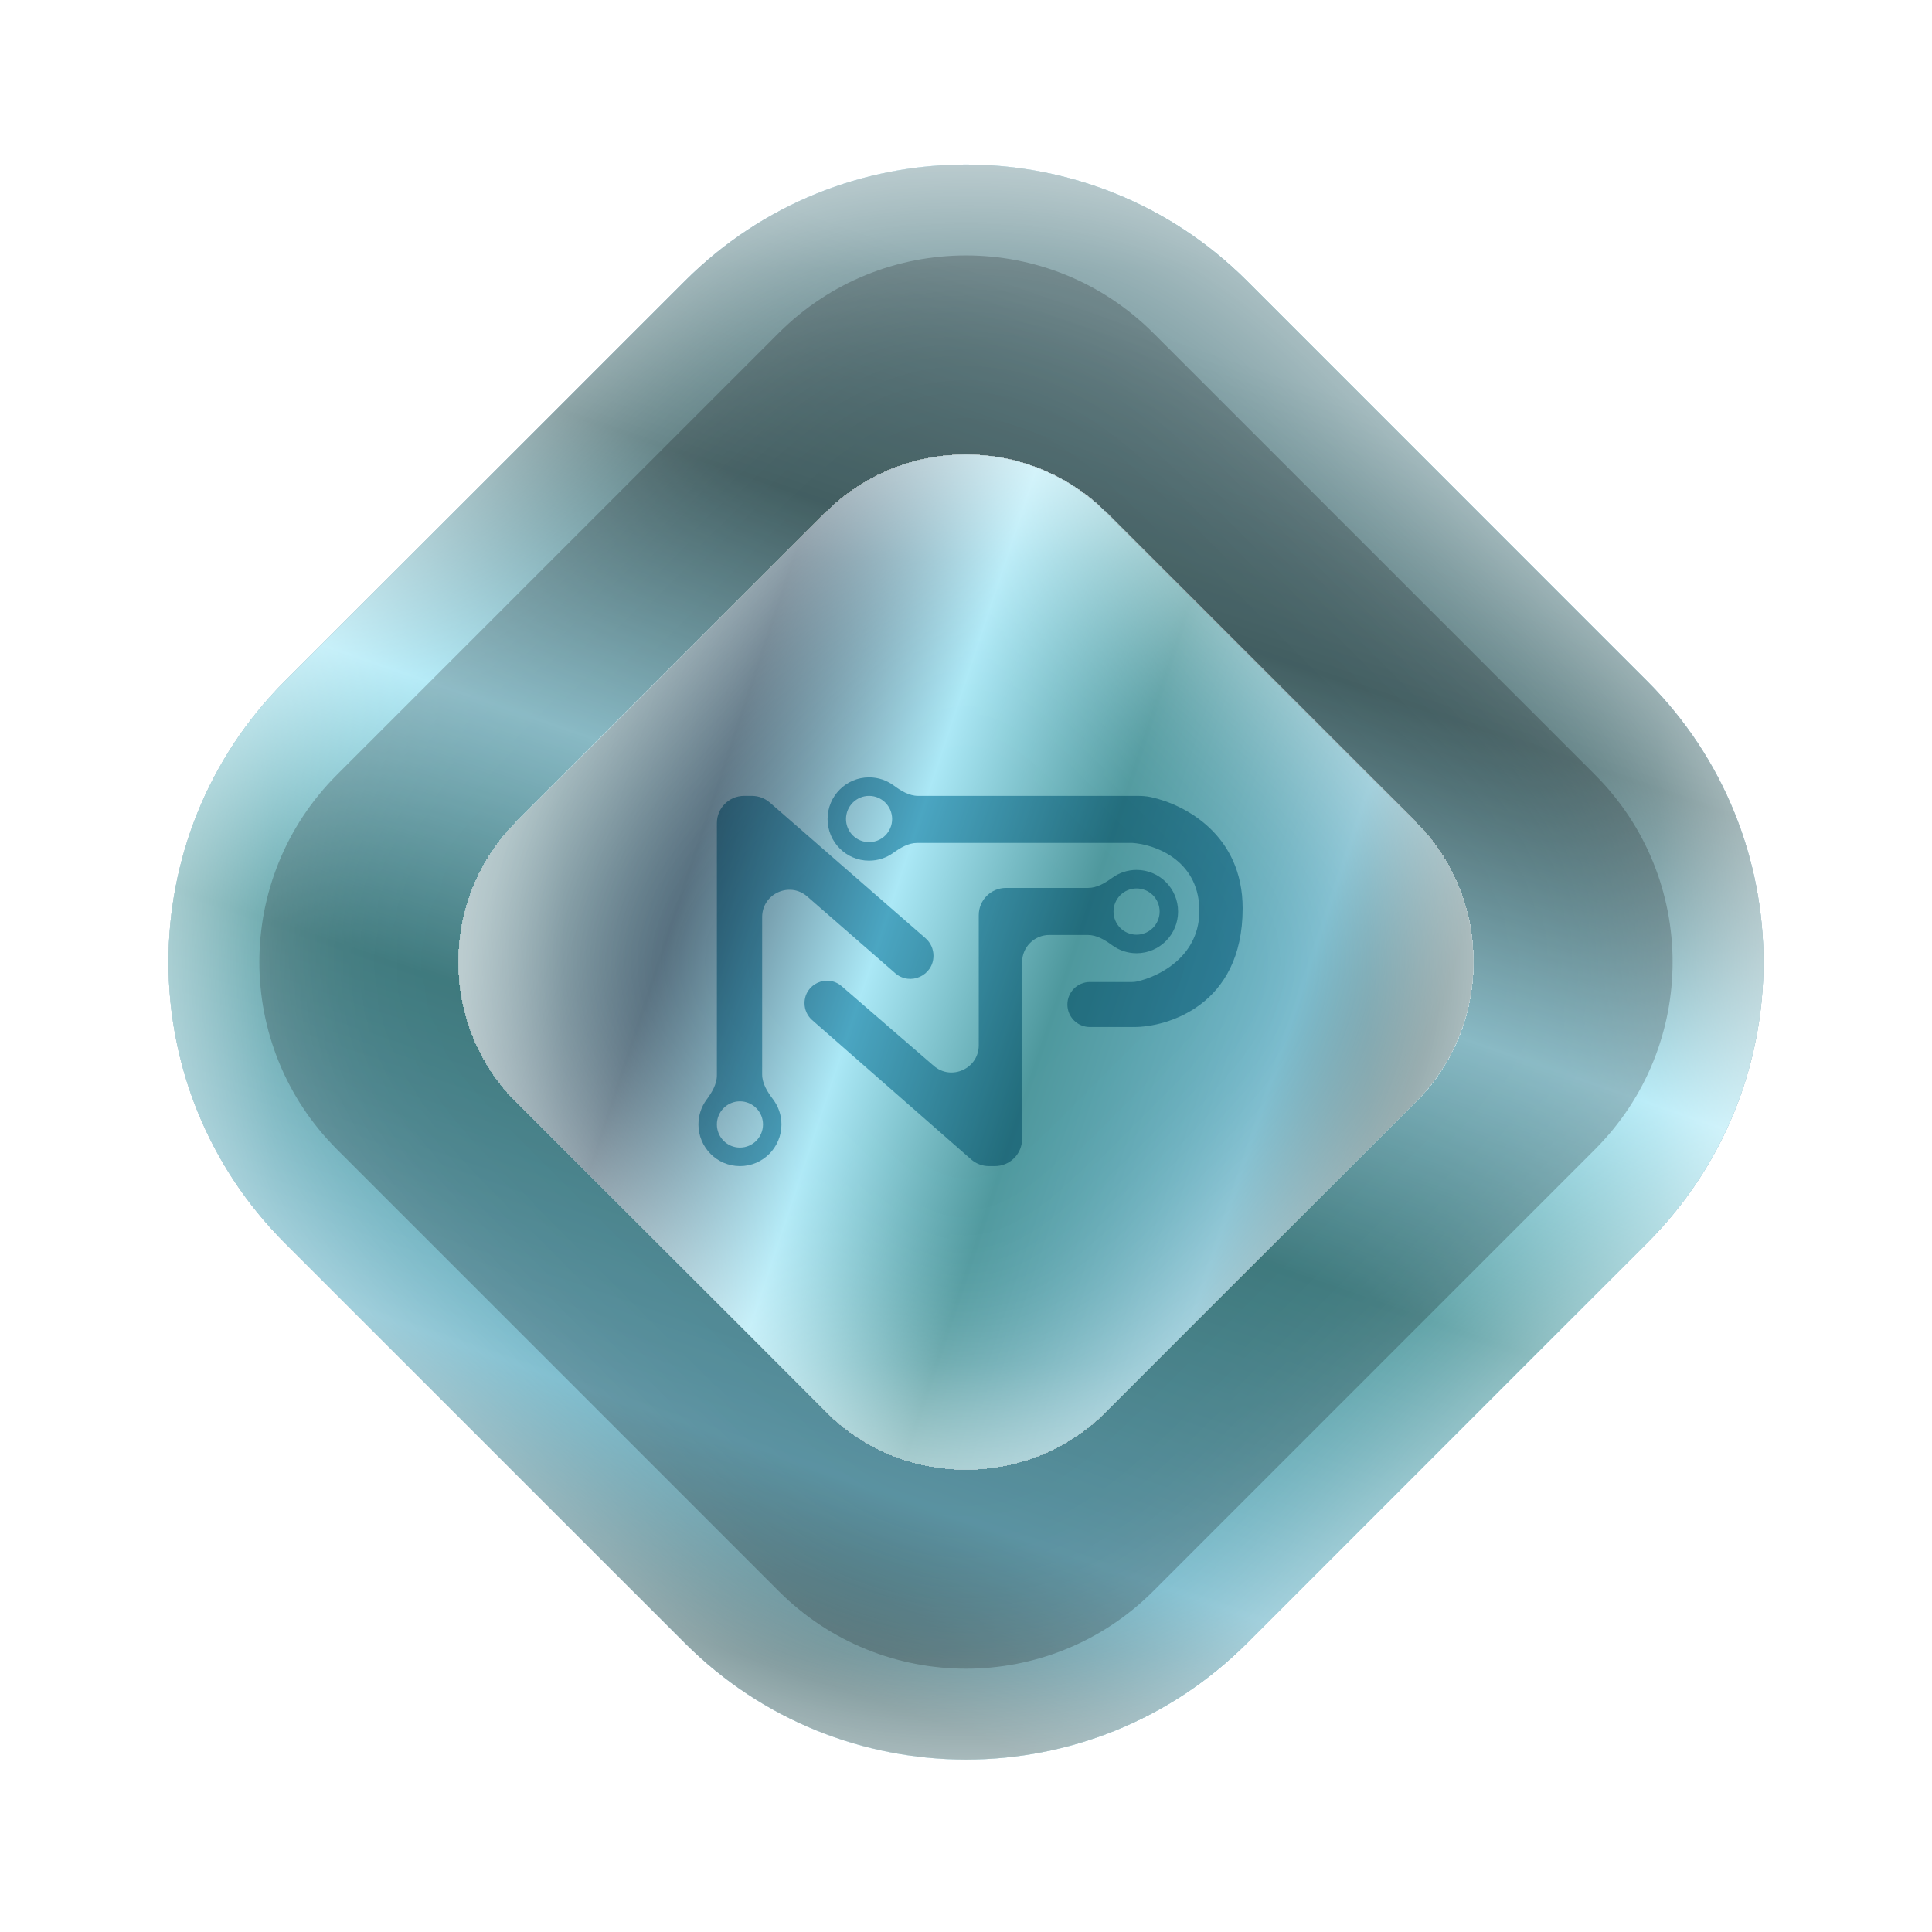
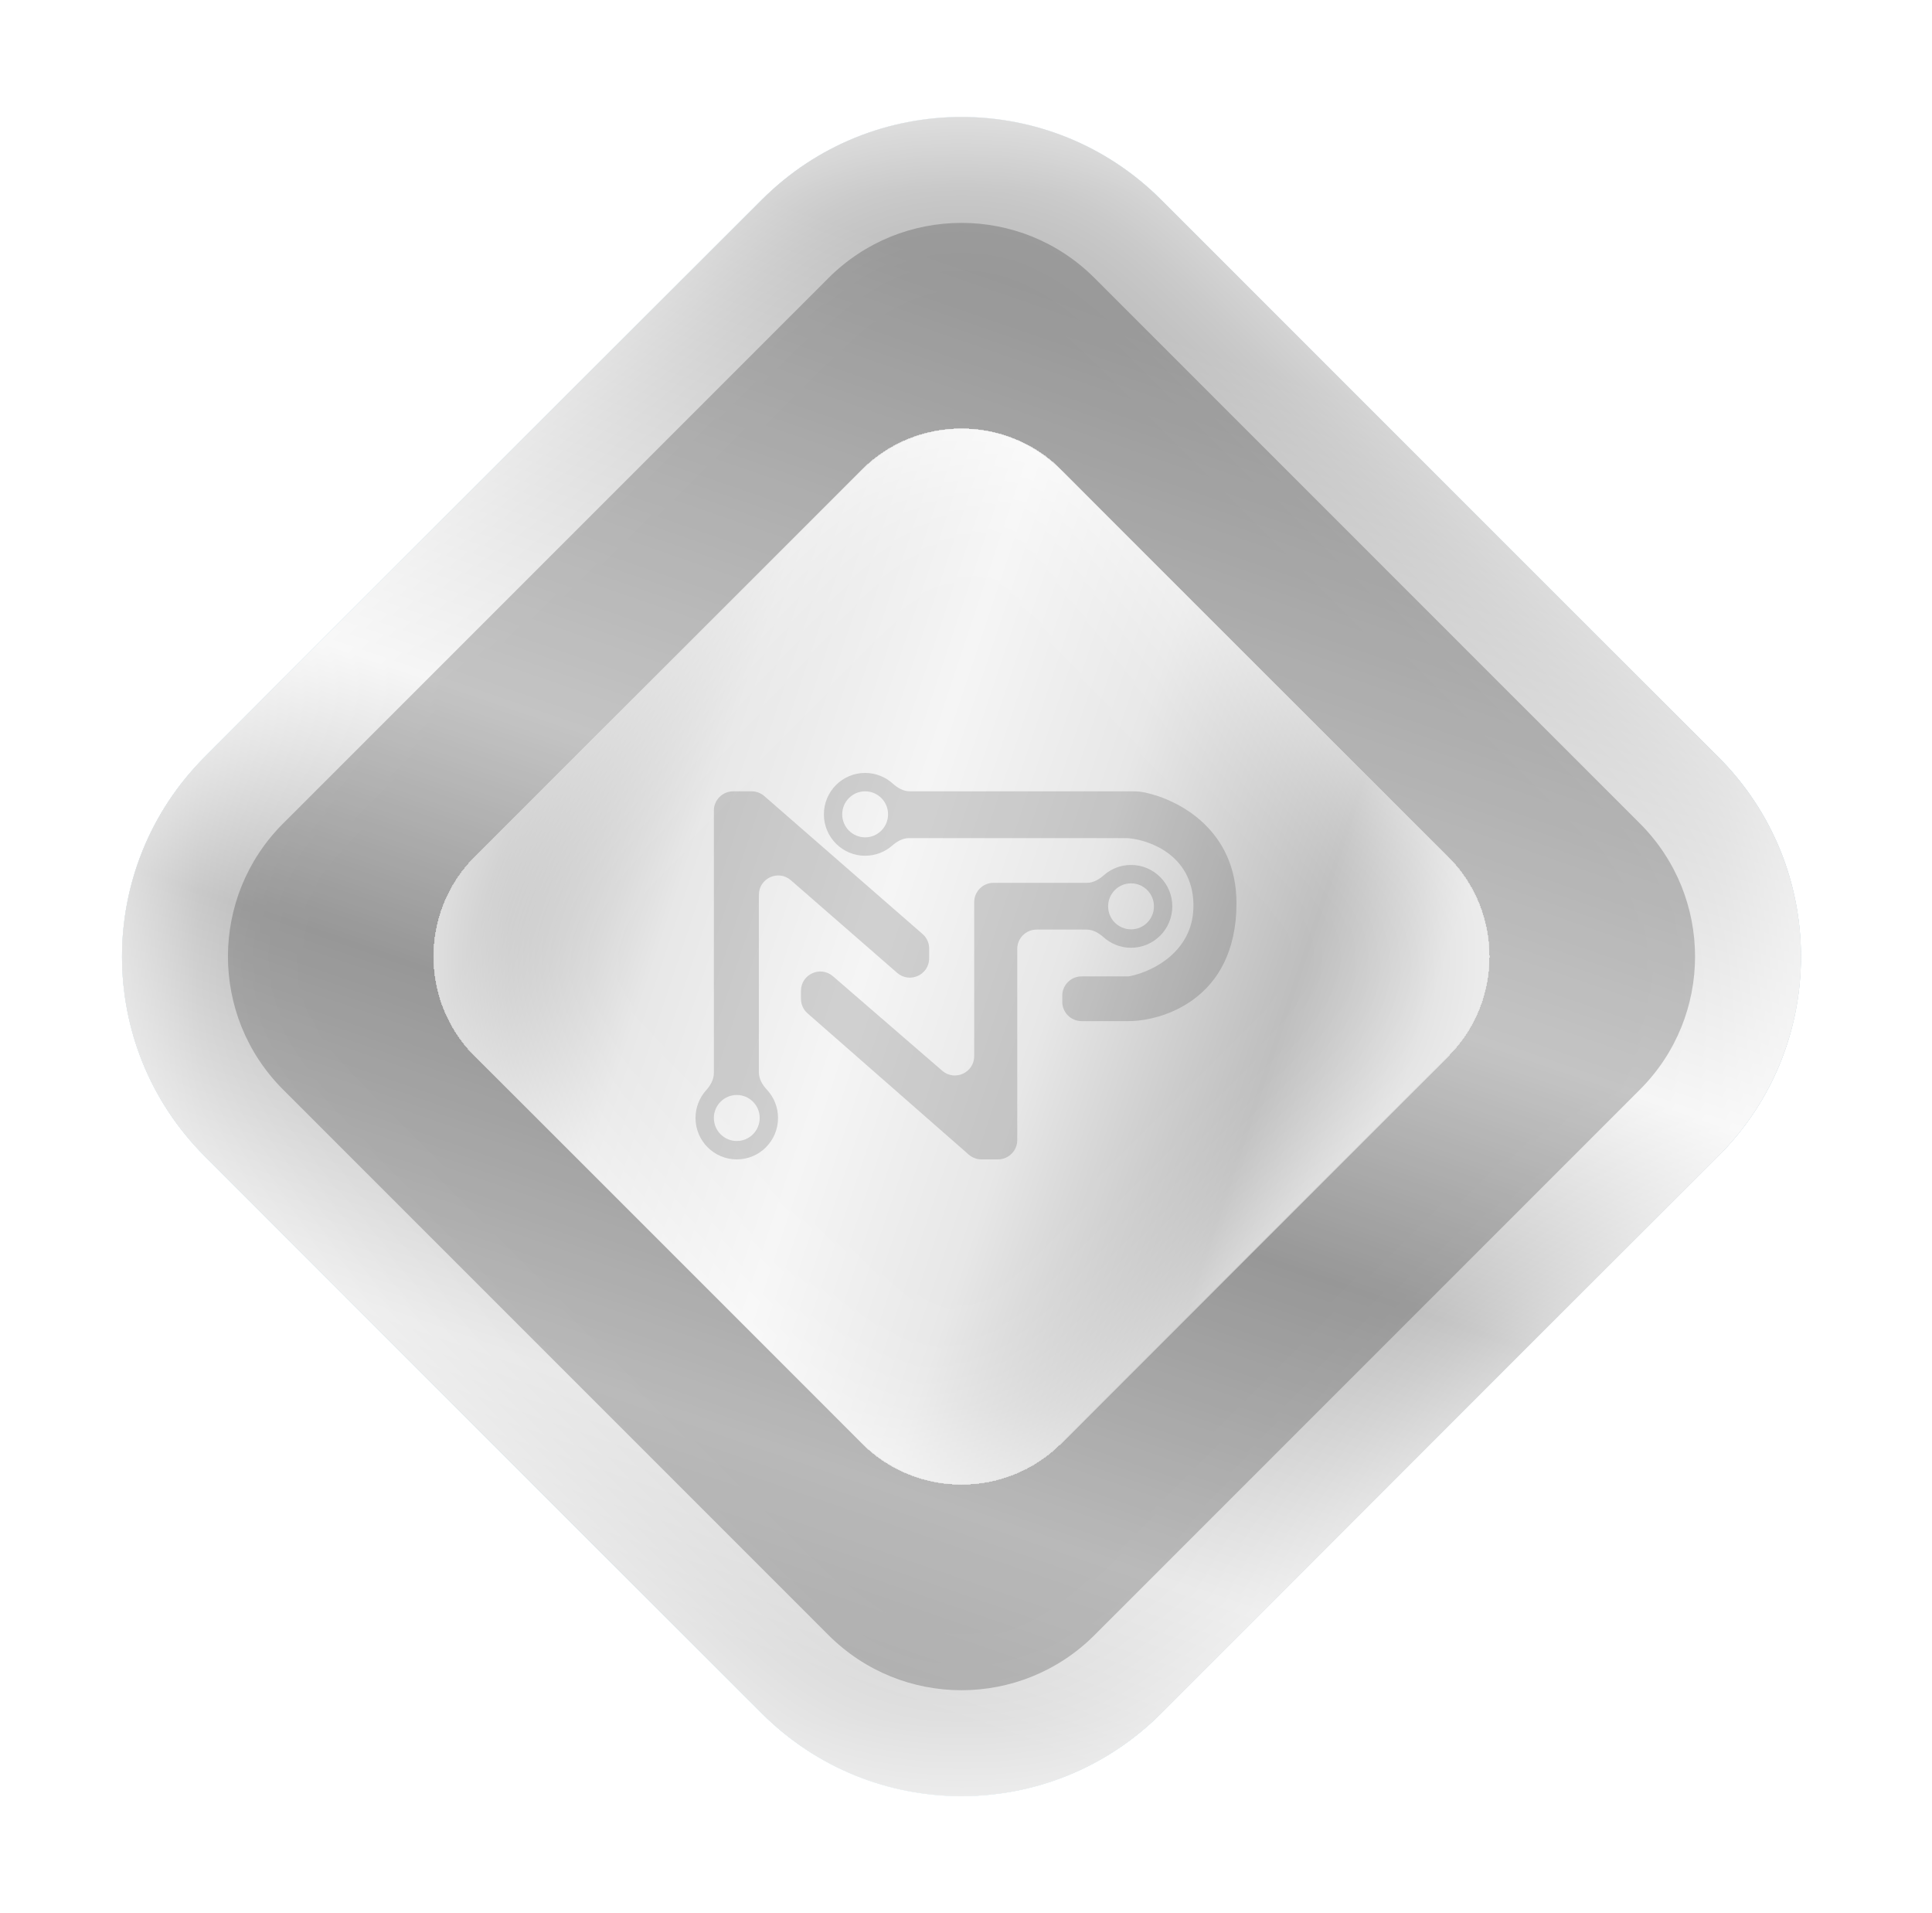
- <svg xmlns="http://www.w3.org/2000/svg" width="71" height="71" viewBox="0 0 71 71" fill="none">
-   <g filter="url(#filter0_i_11721_136232)">
-     <rect x="0.145" y="35.355" width="50" height="50" rx="14.6" transform="rotate(-45 0.144653 35.3555)" fill="url(#paint0_diamond_11721_136232)" />
-     <rect x="0.145" y="35.355" width="50" height="50" rx="14.6" transform="rotate(-45 0.144653 35.3555)" fill="url(#paint1_diamond_11721_136232)" />
-     <rect x="0.145" y="35.355" width="50" height="50" rx="14.6" transform="rotate(-45 0.144653 35.3555)" fill="url(#paint2_linear_11721_136232)" />
-     <rect x="0.145" y="35.355" width="50" height="50" rx="14.6" transform="rotate(-45 0.144653 35.3555)" fill="url(#paint3_linear_11721_136232)" />
-     <rect x="0.145" y="35.355" width="50" height="50" rx="14.6" transform="rotate(-45 0.144653 35.3555)" fill="url(#paint4_linear_11721_136232)" />
+ <svg xmlns="http://www.w3.org/2000/svg" width="100" height="99" viewBox="0 0 100 99" fill="none">
+   <g filter="url(#filter0_i_10691_247891)">
+     <g clip-path="url(#paint0_diamond_10691_247891_clip_path)" data-figma-skip-parse="true">
+       <g transform="matrix(0.0531555 -0.10198 0.10198 0.0531555 28.5239 93.844)">
+         <rect x="0" y="0" width="835.496" height="422.621" fill="url(#paint0_diamond_10691_247891)" opacity="1" shape-rendering="crispEdges" />
+         <rect x="0" y="0" width="835.496" height="422.621" transform="scale(1 -1)" fill="url(#paint0_diamond_10691_247891)" opacity="1" shape-rendering="crispEdges" />
+         <rect x="0" y="0" width="835.496" height="422.621" transform="scale(-1 1)" fill="url(#paint0_diamond_10691_247891)" opacity="1" shape-rendering="crispEdges" />
+         <rect x="0" y="0" width="835.496" height="422.621" transform="scale(-1)" fill="url(#paint0_diamond_10691_247891)" opacity="1" shape-rendering="crispEdges" />
+       </g>
+     </g>
+     <rect x="0.269" y="49.503" width="70" height="70" rx="14.6" transform="rotate(-45 0.269104 49.5026)" data-figma-gradient-fill="{&quot;type&quot;:&quot;GRADIENT_DIAMOND&quot;,&quot;stops&quot;:[{&quot;color&quot;:{&quot;r&quot;:0.28627452254295349,&quot;g&quot;:0.76366013288497925,&quot;b&quot;:0.93725490570068359,&quot;a&quot;:1.0},&quot;position&quot;:0.4218750},{&quot;color&quot;:{&quot;r&quot;:0.39550781250,&quot;g&quot;:0.79850262403488159,&quot;b&quot;:1.0,&quot;a&quot;:1.0},&quot;position&quot;:1.0}],&quot;stopsVar&quot;:[{&quot;color&quot;:{&quot;r&quot;:0.28627452254295349,&quot;g&quot;:0.76366013288497925,&quot;b&quot;:0.93725490570068359,&quot;a&quot;:1.0},&quot;position&quot;:0.4218750},{&quot;color&quot;:{&quot;r&quot;:0.39550781250,&quot;g&quot;:0.79850262403488159,&quot;b&quot;:1.0,&quot;a&quot;:1.0},&quot;position&quot;:1.0}],&quot;transform&quot;:{&quot;m00&quot;:106.31099700927734,&quot;m01&quot;:203.96000671386719,&quot;m02&quot;:-126.61157989501953,&quot;m10&quot;:-203.96000671386719,&quot;m11&quot;:106.31099700927734,&quot;m12&quot;:142.66854858398438},&quot;opacity&quot;:1.0,&quot;blendMode&quot;:&quot;NORMAL&quot;,&quot;visible&quot;:true}" />
+     <g clip-path="url(#paint1_diamond_10691_247891_clip_path)" data-figma-skip-parse="true">
+       <g transform="matrix(0.0176335 -0.0519724 0.0275148 0.00933537 27.0287 45.6356)">
+         <rect x="0" y="0" width="979.831" height="2509.23" fill="url(#paint1_diamond_10691_247891)" opacity="1" shape-rendering="crispEdges" />
+         <rect x="0" y="0" width="979.831" height="2509.23" transform="scale(1 -1)" fill="url(#paint1_diamond_10691_247891)" opacity="1" shape-rendering="crispEdges" />
+         <rect x="0" y="0" width="979.831" height="2509.23" transform="scale(-1 1)" fill="url(#paint1_diamond_10691_247891)" opacity="1" shape-rendering="crispEdges" />
+         <rect x="0" y="0" width="979.831" height="2509.23" transform="scale(-1)" fill="url(#paint1_diamond_10691_247891)" opacity="1" shape-rendering="crispEdges" />
+       </g>
+     </g>
+     <rect x="0.269" y="49.503" width="70" height="70" rx="14.6" transform="rotate(-45 0.269104 49.5026)" data-figma-gradient-fill="{&quot;type&quot;:&quot;GRADIENT_DIAMOND&quot;,&quot;stops&quot;:[{&quot;color&quot;:{&quot;r&quot;:0.6250,&quot;g&quot;:0.89999997615814209,&quot;b&quot;:1.0,&quot;a&quot;:1.0},&quot;position&quot;:0.0},{&quot;color&quot;:{&quot;r&quot;:1.0,&quot;g&quot;:1.0,&quot;b&quot;:1.0,&quot;a&quot;:0.0},&quot;position&quot;:1.0}],&quot;stopsVar&quot;:[{&quot;color&quot;:{&quot;r&quot;:0.6250,&quot;g&quot;:0.89999997615814209,&quot;b&quot;:1.0,&quot;a&quot;:1.0},&quot;position&quot;:0.0},{&quot;color&quot;:{&quot;r&quot;:1.0,&quot;g&quot;:1.0,&quot;b&quot;:1.0,&quot;a&quot;:0.0},&quot;position&quot;:1.0}],&quot;transform&quot;:{&quot;m00&quot;:35.266941070556641,&quot;m01&quot;:55.029582977294922,&quot;m02&quot;:-18.119585037231445,&quot;m10&quot;:-103.94470977783203,&quot;m11&quot;:18.670745849609375,&quot;m12&quot;:88.272552490234375},&quot;opacity&quot;:1.0,&quot;blendMode&quot;:&quot;NORMAL&quot;,&quot;visible&quot;:true}" />
+     <rect x="0.269" y="49.503" width="70" height="70" rx="14.6" transform="rotate(-45 0.269104 49.5026)" fill="url(#paint2_linear_10691_247891)" />
+     <rect x="0.269" y="49.503" width="70" height="70" rx="14.6" transform="rotate(-45 0.269104 49.5026)" fill="url(#paint3_linear_10691_247891)" />
+     <rect x="0.269" y="49.503" width="70" height="70" rx="14.6" transform="rotate(-45 0.269104 49.5026)" fill="url(#paint4_linear_10691_247891)" />
  </g>
-   <rect x="5.5" y="35.355" width="42.426" height="42.426" rx="9.733" transform="rotate(-45 5.50003 35.3555)" fill="black" fill-opacity="0.2" />
-   <g filter="url(#filter1_i_11721_136232)">
-     <rect x="13.829" y="35.355" width="30.647" height="30.647" rx="7.3" transform="rotate(-45 13.829 35.3555)" fill="url(#paint5_linear_11721_136232)" />
+   <rect x="7.767" y="49.503" width="59.397" height="59.397" rx="9.733" transform="rotate(-45 7.76665 49.5026)" fill="black" fill-opacity="0.2" />
+   <g filter="url(#filter1_i_10691_247891)">
+     <rect x="19.427" y="49.503" width="42.906" height="42.906" rx="7.3" transform="rotate(-45 19.4272 49.5026)" fill="url(#paint5_linear_10691_247891)" />
  </g>
-   <path fill-rule="evenodd" clip-rule="evenodd" d="M31.938 31.629C32.268 31.629 32.573 31.524 32.823 31.346C33.088 31.155 33.382 30.977 33.708 30.977L41.614 30.977C42.41 31.027 44.017 31.578 44.075 33.382C44.13 35.123 42.618 35.884 41.775 36.071C41.716 36.084 41.656 36.088 41.596 36.088L40.053 36.088C39.596 36.088 39.226 36.459 39.226 36.915V36.915C39.226 37.372 39.596 37.742 40.053 37.742L41.687 37.742C42.844 37.742 45.667 36.99 45.667 33.382C45.667 30.677 43.548 29.565 42.289 29.292C42.13 29.258 41.967 29.248 41.804 29.248L33.741 29.248C33.407 29.248 33.108 29.061 32.839 28.863C32.586 28.677 32.275 28.568 31.938 28.568C31.095 28.568 30.413 29.253 30.413 30.099C30.413 30.944 31.095 31.629 31.938 31.629ZM31.938 30.949C32.406 30.949 32.785 30.568 32.785 30.099C32.785 29.629 32.406 29.248 31.938 29.248C31.47 29.248 31.09 29.629 31.09 30.099C31.09 30.568 31.47 30.949 31.938 30.949Z" fill="#70B6C9" style="mix-blend-mode:multiply" />
-   <path fill-rule="evenodd" clip-rule="evenodd" d="M29.666 32.947C29.019 32.383 28.009 32.843 28.009 33.701L28.009 39.482C28.009 39.823 28.204 40.128 28.41 40.401C28.603 40.657 28.718 40.977 28.718 41.323C28.718 42.168 28.035 42.854 27.192 42.854C26.35 42.854 25.667 42.168 25.667 41.323C25.667 40.984 25.776 40.671 25.962 40.417C26.159 40.149 26.345 39.85 26.345 39.517L26.345 30.248C26.345 29.696 26.792 29.248 27.345 29.248L27.634 29.248C27.876 29.248 28.109 29.336 28.291 29.494L34.014 34.481C34.199 34.643 34.305 34.876 34.305 35.122V35.122C34.305 35.852 33.447 36.242 32.897 35.763L29.666 32.947ZM27.192 42.173C27.66 42.173 28.04 41.793 28.04 41.323C28.04 40.853 27.66 40.473 27.192 40.473C26.724 40.473 26.345 40.853 26.345 41.323C26.345 41.793 26.724 42.173 27.192 42.173Z" fill="#70B6C9" style="mix-blend-mode:multiply" />
-   <path fill-rule="evenodd" clip-rule="evenodd" d="M30.931 36.242C30.396 35.78 29.565 36.16 29.565 36.867V36.867C29.565 37.105 29.668 37.331 29.847 37.488L35.687 42.606C35.869 42.766 36.103 42.854 36.346 42.854L36.562 42.854C37.114 42.854 37.562 42.406 37.562 41.854L37.562 35.36C37.562 34.807 38.009 34.36 38.562 34.36L39.976 34.36C40.308 34.36 40.605 34.544 40.873 34.739C41.124 34.922 41.434 35.031 41.768 35.031C42.611 35.031 43.294 34.345 43.294 33.5C43.294 32.654 42.611 31.969 41.768 31.969C41.436 31.969 41.129 32.076 40.878 32.257C40.611 32.449 40.316 32.631 39.987 32.631L36.969 32.631C36.417 32.631 35.969 33.078 35.969 33.631L35.969 38.412C35.969 39.268 34.963 39.729 34.316 39.169L30.931 36.242ZM42.616 33.5C42.616 33.969 42.236 34.35 41.768 34.35C41.3 34.35 40.921 33.969 40.921 33.5C40.921 33.03 41.3 32.65 41.768 32.65C42.236 32.65 42.616 33.03 42.616 33.5Z" fill="#70B6C9" style="mix-blend-mode:multiply" />
+   <path fill-rule="evenodd" clip-rule="evenodd" d="M44.78 44.286C45.316 44.286 45.806 44.087 46.182 43.759C46.427 43.545 46.723 43.373 47.049 43.373H58.326C59.441 43.443 61.69 44.215 61.771 46.74C61.85 49.203 59.689 50.264 58.516 50.511C58.457 50.524 58.397 50.529 58.337 50.529H55.983C55.431 50.529 54.983 50.977 54.983 51.529V51.844C54.983 52.396 55.431 52.844 55.983 52.844H58.428C60.049 52.844 64 51.792 64 46.74C64 42.953 61.033 41.396 59.271 41.014C59.048 40.965 58.82 40.952 58.592 40.952H47.091C46.756 40.952 46.455 40.773 46.207 40.549C45.828 40.208 45.328 40 44.78 40C43.6 40 42.644 40.959 42.644 42.143C42.644 43.326 43.6 44.286 44.78 44.286ZM44.78 43.333C45.435 43.333 45.966 42.8 45.966 42.143C45.966 41.485 45.435 40.952 44.78 40.952C44.124 40.952 43.593 41.485 43.593 42.143C43.593 42.8 44.124 43.333 44.78 43.333Z" fill="#D9D9D9" style="mix-blend-mode:multiply" />
+   <path fill-rule="evenodd" clip-rule="evenodd" d="M40.936 45.554C40.289 44.99 39.279 45.449 39.279 46.307V55.499C39.279 55.84 39.467 56.147 39.699 56.398C40.054 56.78 40.271 57.293 40.271 57.857C40.271 59.041 39.315 60 38.136 60C36.956 60 36 59.041 36 57.857C36 57.306 36.207 56.804 36.548 56.424C36.77 56.176 36.949 55.875 36.949 55.542V41.952C36.949 41.4 37.397 40.952 37.949 40.952H38.905C39.146 40.952 39.38 41.04 39.562 41.199L47.751 48.336C47.969 48.526 48.094 48.8 48.094 49.09V49.594C48.094 50.452 47.084 50.911 46.437 50.347L40.936 45.554ZM38.136 59.048C38.791 59.048 39.322 58.515 39.322 57.857C39.322 57.2 38.791 56.667 38.136 56.667C37.48 56.667 36.949 57.2 36.949 57.857C36.949 58.515 37.48 59.048 38.136 59.048Z" fill="#D9D9D9" style="mix-blend-mode:multiply" />
+   <path fill-rule="evenodd" clip-rule="evenodd" d="M43.112 50.521C42.464 49.961 41.458 50.421 41.458 51.278V51.69C41.458 51.978 41.582 52.252 41.799 52.442L50.141 59.752C50.323 59.912 50.558 60 50.8 60H51.653C52.205 60 52.653 59.552 52.653 59V49.108C52.653 48.556 53.1 48.108 53.653 48.108H56.245C56.577 48.108 56.876 48.286 57.124 48.506C57.501 48.843 57.998 49.048 58.542 49.048C59.722 49.048 60.678 48.088 60.678 46.905C60.678 45.721 59.722 44.762 58.542 44.762C58.002 44.762 57.508 44.963 57.132 45.296C56.885 45.514 56.588 45.688 56.259 45.688H51.424C50.872 45.688 50.424 46.136 50.424 46.688V54.657C50.424 55.513 49.418 55.973 48.77 55.413L43.112 50.521ZM59.729 46.905C59.729 47.562 59.198 48.095 58.542 48.095C57.887 48.095 57.356 47.562 57.356 46.905C57.356 46.247 57.887 45.714 58.542 45.714C59.198 45.714 59.729 46.247 59.729 46.905Z" fill="#D9D9D9" style="mix-blend-mode:multiply" />
  <defs>
-     <filter id="filter0_i_11721_136232" x="6.192" y="6.047" width="58.616" height="58.616" filterUnits="userSpaceOnUse" color-interpolation-filters="sRGB">
+     <filter id="filter0_i_10691_247891" x="6.316" y="6.052" width="86.9" height="86.9" filterUnits="userSpaceOnUse" color-interpolation-filters="sRGB">
      <feFlood flood-opacity="0" result="BackgroundImageFix" />
      <feBlend mode="normal" in="SourceGraphic" in2="BackgroundImageFix" result="shape" />
      <feColorMatrix in="SourceAlpha" type="matrix" values="0 0 0 0 0 0 0 0 0 0 0 0 0 0 0 0 0 0 127 0" result="hardAlpha" />
      <feOffset />
      <feGaussianBlur stdDeviation="4.125" />
      <feComposite in2="hardAlpha" operator="arithmetic" k2="-1" k3="1" />
      <feColorMatrix type="matrix" values="0 0 0 0 1 0 0 0 0 1 0 0 0 0 1 0 0 0 0.7 0" />
-       <feBlend mode="normal" in2="shape" result="effect1_innerShadow_11721_136232" />
+       <feBlend mode="normal" in2="shape" result="effect1_innerShadow_10691_247891" />
    </filter>
-     <filter id="filter1_i_11721_136232" x="16.853" y="16.708" width="37.294" height="37.295" filterUnits="userSpaceOnUse" color-interpolation-filters="sRGB">
+     <clipPath id="paint0_diamond_10691_247891_clip_path">
+       <rect x="0.269" y="49.503" width="70" height="70" rx="14.6" transform="rotate(-45 0.269104 49.5026)" />
+     </clipPath>
+     <clipPath id="paint1_diamond_10691_247891_clip_path">
+       <rect x="0.269" y="49.503" width="70" height="70" rx="14.6" transform="rotate(-45 0.269104 49.5026)" />
+     </clipPath>
+     <filter id="filter1_i_10691_247891" x="22.451" y="22.187" width="54.631" height="54.631" filterUnits="userSpaceOnUse" color-interpolation-filters="sRGB">
      <feFlood flood-opacity="0" result="BackgroundImageFix" />
      <feBlend mode="normal" in="SourceGraphic" in2="BackgroundImageFix" result="shape" />
      <feColorMatrix in="SourceAlpha" type="matrix" values="0 0 0 0 0 0 0 0 0 0 0 0 0 0 0 0 0 0 127 0" result="hardAlpha" />
      <feOffset />
      <feGaussianBlur stdDeviation="4.125" />
      <feComposite in2="hardAlpha" operator="arithmetic" k2="-1" k3="1" />
      <feColorMatrix type="matrix" values="0 0 0 0 1 0 0 0 0 1 0 0 0 0 1 0 0 0 0.7 0" />
-       <feBlend mode="normal" in2="shape" result="effect1_innerShadow_11721_136232" />
+       <feBlend mode="normal" in2="shape" result="effect1_innerShadow_10691_247891" />
    </filter>
-     <radialGradient id="paint0_diamond_11721_136232" cx="0" cy="0" r="1" gradientUnits="userSpaceOnUse" gradientTransform="translate(-7.98034 72.0221) rotate(-17.4699) scale(82.1442)">
+     <linearGradient id="paint0_diamond_10691_247891" x1="0" y1="0" x2="500" y2="500" gradientUnits="userSpaceOnUse">
      <stop offset="0.422" stop-color="#49C3EF" />
      <stop offset="1" stop-color="#65CCFF" />
-     </radialGradient>
-     <radialGradient id="paint1_diamond_11721_136232" cx="0" cy="0" r="1" gradientUnits="userSpaceOnUse" gradientTransform="translate(15.6134 46.918) rotate(-26.2587) scale(39.2016 20.7538)">
+     </linearGradient>
+     <linearGradient id="paint1_diamond_10691_247891" x1="0" y1="0" x2="500" y2="500" gradientUnits="userSpaceOnUse">
      <stop stop-color="#9FE6FF" />
      <stop offset="1" stop-color="white" stop-opacity="0" />
-     </radialGradient>
-     <linearGradient id="paint2_linear_11721_136232" x1="1.395" y1="36.397" x2="47.436" y2="87.439" gradientUnits="userSpaceOnUse">
-       <stop stop-color="#7A96AC" />
-       <stop offset="0.18" stop-color="#EAEFF3" />
-       <stop offset="0.315" stop-color="#C2D4E1" />
-       <stop offset="0.492" stop-color="white" />
-       <stop offset="0.615" stop-color="#D4DEE5" />
-       <stop offset="0.785" stop-color="#ABBDC8" />
-       <stop offset="0.955" stop-color="#BCCAD7" />
    </linearGradient>
-     <linearGradient id="paint3_linear_11721_136232" x1="6.811" y1="44.105" x2="45.561" y2="83.272" gradientUnits="userSpaceOnUse">
-       <stop stop-color="#76989E" />
-       <stop offset="0.195" stop-color="#506A7A" />
-       <stop offset="0.41" stop-color="#ABE8F6" />
-       <stop offset="0.61" stop-color="#4E989D" />
-       <stop offset="0.855" stop-color="#70B6C9" />
-       <stop offset="1" stop-color="#527579" />
+     <linearGradient id="paint2_linear_10691_247891" x1="2.019" y1="50.961" x2="66.477" y2="122.419" gradientUnits="userSpaceOnUse">
+       <stop stop-color="#BDBDBD" />
+       <stop offset="0.18" stop-color="#E7E7E7" />
+       <stop offset="0.315" stop-color="#D9D9D9" />
+       <stop offset="0.492" stop-color="#F5F5F5" />
+       <stop offset="0.615" stop-color="#D9D9D9" />
+       <stop offset="0.955" stop-color="#BDBDBD" />
    </linearGradient>
-     <linearGradient id="paint4_linear_11721_136232" x1="49.871" y1="55.897" x2="4.066" y2="78.191" gradientUnits="userSpaceOnUse">
-       <stop stop-color="#76989E" />
-       <stop offset="0.195" stop-color="#527579" />
-       <stop offset="0.41" stop-color="#ABE8F6" />
-       <stop offset="0.61" stop-color="#4E989D" />
-       <stop offset="0.855" stop-color="#70B6C9" />
-       <stop offset="1" stop-color="#527579" />
+     <linearGradient id="paint3_linear_10691_247891" x1="9.602" y1="61.753" x2="63.852" y2="116.586" gradientUnits="userSpaceOnUse">
+       <stop stop-color="#D9D9D9" />
+       <stop offset="0.195" stop-color="#BDBDBD" />
+       <stop offset="0.41" stop-color="#F5F5F5" />
+       <stop offset="0.61" stop-color="#D9D9D9" />
+       <stop offset="0.855" stop-color="#E7E7E7" />
+       <stop offset="1" stop-color="#BDBDBD" />
    </linearGradient>
-     <linearGradient id="paint5_linear_11721_136232" x1="16.181" y1="37.708" x2="31.585" y2="68.515" gradientUnits="userSpaceOnUse">
-       <stop stop-color="#76989E" />
-       <stop offset="0.195" stop-color="#506A7A" />
-       <stop offset="0.41" stop-color="#ABE8F6" />
-       <stop offset="0.61" stop-color="#4E989D" />
-       <stop offset="0.855" stop-color="#70B6C9" />
-       <stop offset="1" stop-color="#527579" />
+     <linearGradient id="paint4_linear_10691_247891" x1="69.886" y1="78.26" x2="5.76" y2="109.472" gradientUnits="userSpaceOnUse">
+       <stop stop-color="#BDBDBD" />
+       <stop offset="0.195" stop-color="#D9D9D9" />
+       <stop offset="0.41" stop-color="#F5F5F5" />
+       <stop offset="0.61" stop-color="#BDBDBD" />
+       <stop offset="0.855" stop-color="#E7E7E7" />
+       <stop offset="1" stop-color="#D9D9D9" />
+     </linearGradient>
+     <linearGradient id="paint5_linear_10691_247891" x1="22.721" y1="52.796" x2="44.285" y2="95.925" gradientUnits="userSpaceOnUse">
+       <stop stop-color="#BDBDBD" />
+       <stop offset="0.195" stop-color="#E7E7E7" />
+       <stop offset="0.41" stop-color="#F5F5F5" />
+       <stop offset="0.61" stop-color="#E7E7E7" />
+       <stop offset="0.855" stop-color="#BDBDBD" />
+       <stop offset="1" stop-color="#D9D9D9" />
    </linearGradient>
  </defs>
</svg>
